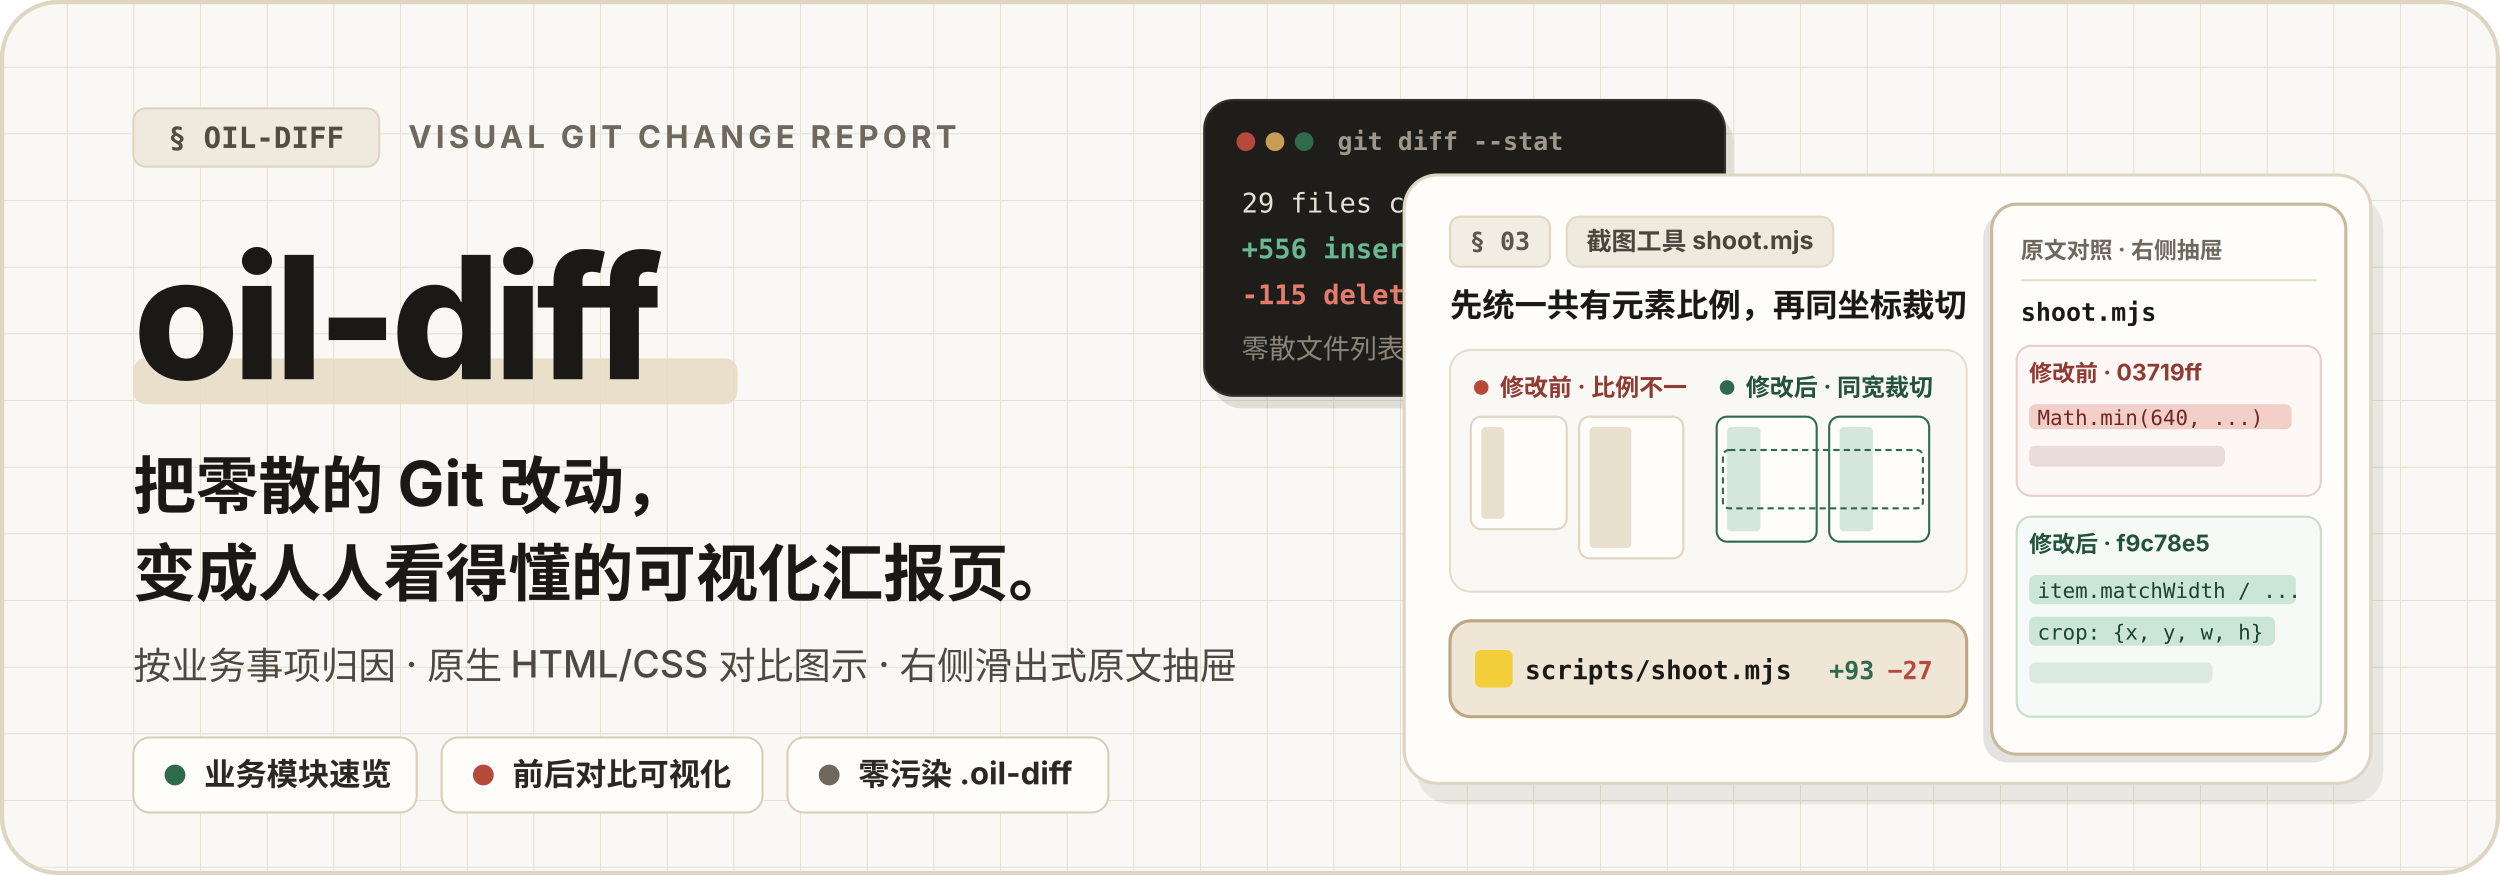
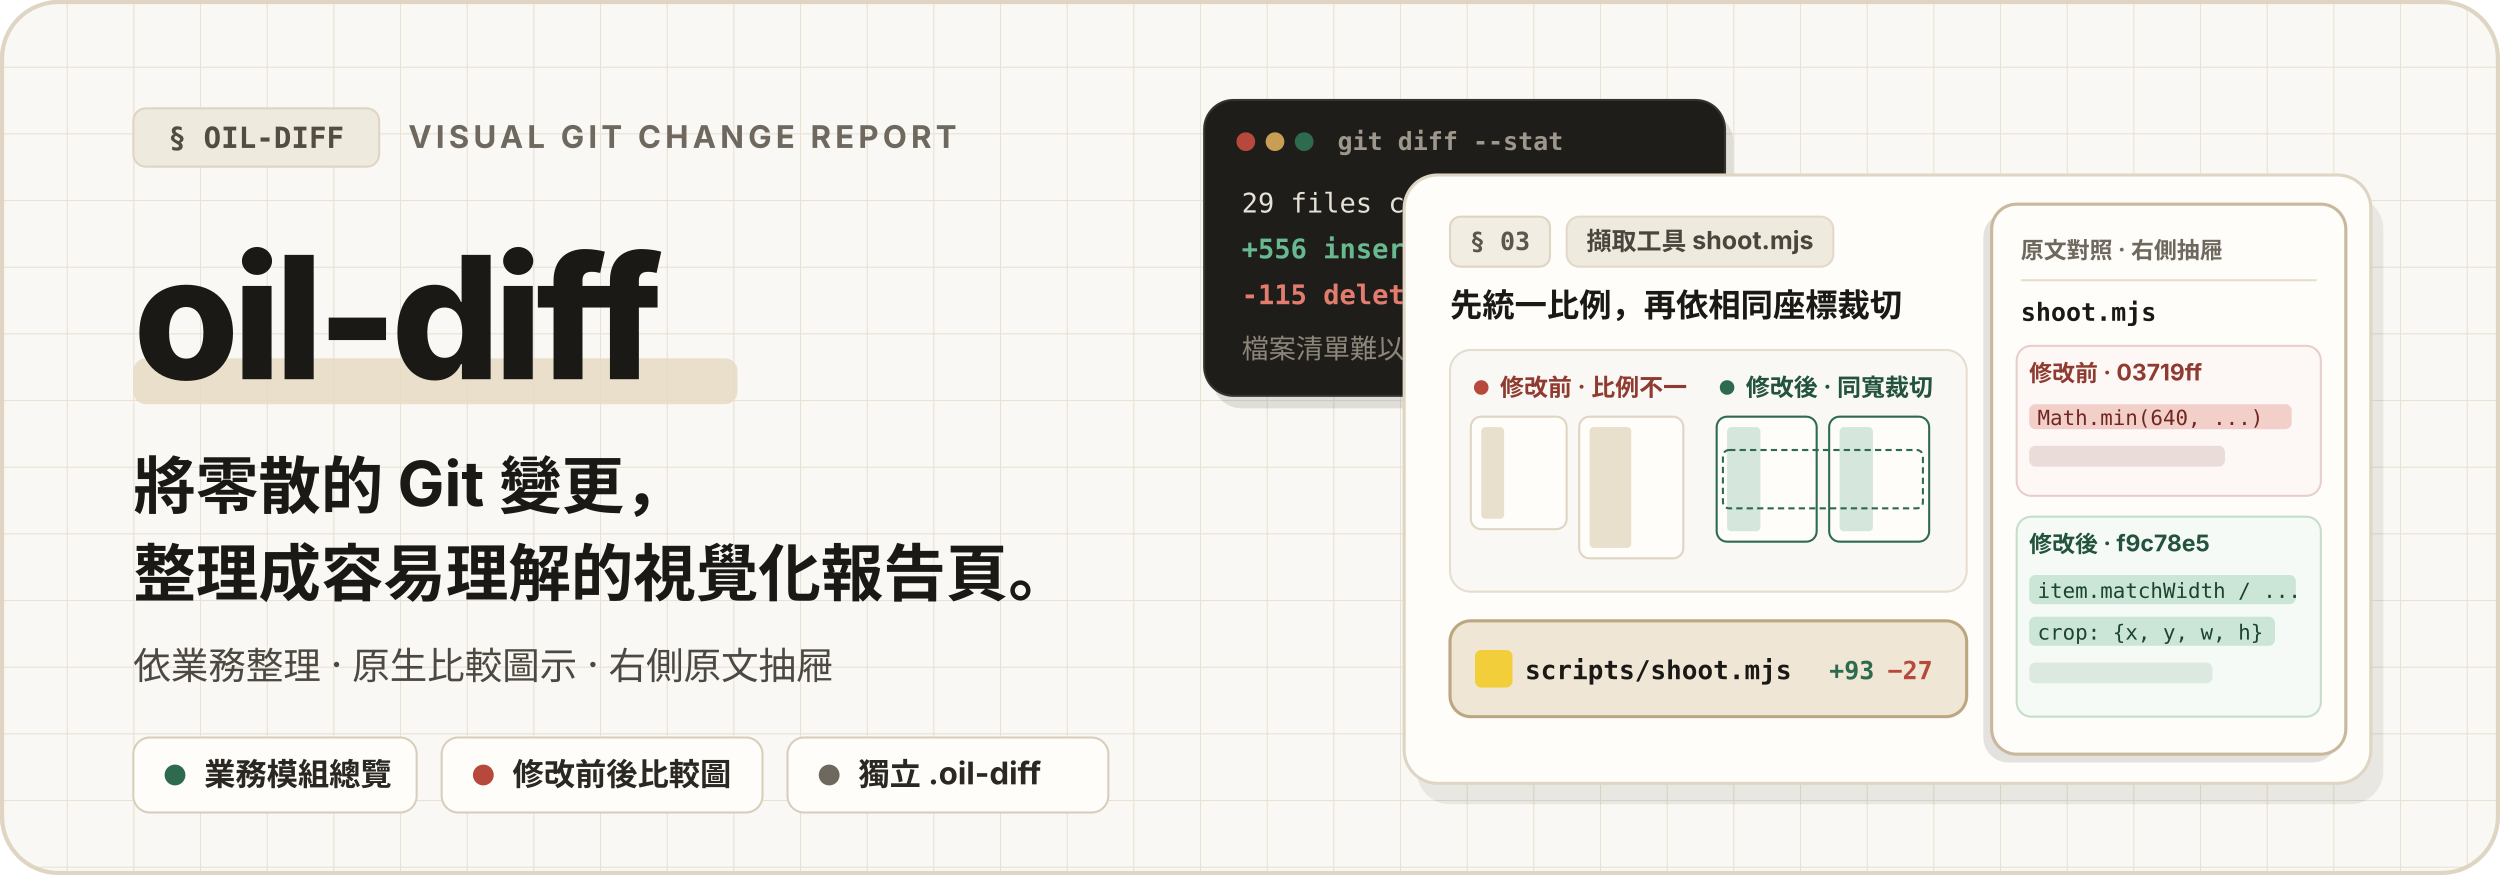
<svg xmlns="http://www.w3.org/2000/svg" width="1200" height="420" viewBox="0 0 1200 420" role="img" aria-labelledby="title desc">
  <defs>
    <pattern id="paper-grid" width="32" height="32" patternUnits="userSpaceOnUse">
      <path d="M32 0H0V32" fill="none" stroke="#DFD5C3" stroke-width="1" stroke-opacity="0.65" />
    </pattern>
    <clipPath id="hero-frame">
      <rect width="1200" height="420" rx="28" />
    </clipPath>
  </defs>
  <g clip-path="url(#hero-frame)">
    <rect width="1200" height="420" rx="28" fill="#FAF8F4" />
    <rect width="1200" height="420" rx="28" fill="url(#paper-grid)" />
    <rect x="1" y="1" width="1198" height="418" rx="27" fill="none" stroke="#DFD5C3" stroke-width="2" />
-     <g transform="translate(64 52)" font-family="-apple-system,BlinkMacSystemFont,'Segoe UI','PingFang SC',sans-serif">
+     <g transform="translate(64 52)" font-family="-apple-system,BlinkMacSystemFont,'Segoe UI','PingFang TC','Microsoft JhengHei',sans-serif">
      <g transform="translate(0 0)">
        <rect width="118" height="28" rx="6" fill="#EFEADE" stroke="#DFD5C3" />
        <text x="59" y="19" text-anchor="middle" fill="#524C42" font-family="ui-monospace,'SFMono-Regular',Menlo,monospace" font-size="14" font-weight="700">§ OIL-DIFF</text>
        <text x="132" y="19" fill="#6E685F" font-size="15" font-weight="700" letter-spacing="2">VISUAL GIT CHANGE REPORT</text>
      </g>
      <rect x="0" y="120" width="290" height="22" rx="6" fill="#E6DAC3" fill-opacity="0.85" />
      <text x="0" y="130" fill="#1A1916" font-size="82" font-weight="800" letter-spacing="-3">oil-diff</text>
-       <text x="0" y="192" fill="#1A1916" font-size="30" font-weight="750">把零散的 Git 改动，</text>
-       <text x="0" y="234" fill="#1A1916" font-size="30" font-weight="750">变成人人看得懂的可视化汇报页。</text>
-       <text x="0" y="274" fill="#4D4942" font-size="18" font-weight="500">按业务事项归因 · 原生 HTML/CSS 对比图示 · 右侧滑出式原文抽屉</text>
+       <text x="0" y="192" fill="#1A1916" font-size="30" font-weight="750">將零散的 Git 變更，</text>
+       <text x="0" y="234" fill="#1A1916" font-size="30" font-weight="750">整理成容易理解的視覺化報告頁。</text>
+       <text x="0" y="274" fill="#4D4942" font-size="18" font-weight="500">依業務整理 · 原生比較圖示 · 右側原文抽屜</text>
      <g transform="translate(0 302)" font-size="15" font-weight="650">
        <rect width="136" height="36" rx="8" fill="#FFFDF9" stroke="#D8CEBC" />
        <circle cx="20" cy="18" r="5" fill="#2E6A4E" />
-         <text x="34" y="23" fill="#2B2823">业务模块速览</text>
+         <text x="34" y="23" fill="#2B2823">業務模組總覽</text>
        <g transform="translate(148 0)">
          <rect width="154" height="36" rx="8" fill="#FFFDF9" stroke="#D8CEBC" />
          <circle cx="20" cy="18" r="5" fill="#B6483C" />
-           <text x="34" y="23" fill="#2B2823">前后对比可视化</text>
+           <text x="34" y="23" fill="#2B2823">修改前後比較圖</text>
        </g>
        <g transform="translate(314 0)">
          <rect width="154" height="36" rx="8" fill="#FFFDF9" stroke="#D8CEBC" />
          <circle cx="20" cy="18" r="5" fill="#6E685F" />
-           <text x="34" y="23" fill="#2B2823">零污染 .oil-diff</text>
+           <text x="34" y="23" fill="#2B2823">獨立 .oil-diff</text>
        </g>
      </g>
    </g>
-     <g transform="translate(578 36)" font-family="-apple-system,BlinkMacSystemFont,'Segoe UI','PingFang SC',sans-serif">
+     <g transform="translate(578 36)" font-family="-apple-system,BlinkMacSystemFont,'Segoe UI','PingFang TC','Microsoft JhengHei',sans-serif">
      <g transform="translate(0 12)">
        <rect x="4" y="6" width="250" height="142" rx="14" fill="#1A1916" fill-opacity="0.12" />
        <rect width="250" height="142" rx="14" fill="#1E1D1A" stroke="#36332E" />
        <circle cx="20" cy="20" r="4.5" fill="#B6483C" />
        <circle cx="34" cy="20" r="4.5" fill="#C89D54" />
        <circle cx="48" cy="20" r="4.5" fill="#2E6A4E" />
        <text x="64" y="24" fill="#9E978B" font-family="ui-monospace,'SFMono-Regular',Menlo,monospace" font-size="12" font-weight="600">git diff --stat</text>
        <text x="18" y="54" fill="#E6E1D6" font-family="ui-monospace,'SFMono-Regular',Menlo,monospace" font-size="13">29 files changed</text>
        <text x="18" y="76" fill="#68B98F" font-family="ui-monospace,'SFMono-Regular',Menlo,monospace" font-size="13" font-weight="700">+556 insertions(+)</text>
        <text x="18" y="98" fill="#E37B6F" font-family="ui-monospace,'SFMono-Regular',Menlo,monospace" font-size="13" font-weight="700">-115 deletions(-)</text>
-         <text x="18" y="124" fill="#8C8579" font-size="13">零散文件列表，看不出业务主线</text>
+         <text x="18" y="124" fill="#8C8579" font-size="13">檔案清單難以說明業務變更</text>
      </g>
      <g transform="translate(96 48)">
        <rect x="6" y="10" width="464" height="292" rx="16" fill="#1A1916" fill-opacity="0.08" />
        <rect width="464" height="292" rx="16" fill="#FFFDF9" stroke="#DFD5C3" stroke-width="1.5" />
        <rect x="22" y="20" width="48" height="24" rx="5" fill="#F2EDE2" stroke="#DFD5C3" />
        <text x="46" y="36" text-anchor="middle" fill="#5C564C" font-family="ui-monospace,'SFMono-Regular',Menlo,monospace" font-size="12" font-weight="700">§ 03</text>
        <rect x="78" y="20" width="128" height="24" rx="6" fill="#EFEADE" stroke="#E2D9C8" />
-         <text x="142" y="36" text-anchor="middle" fill="#4A453D" font-size="12" font-weight="700">截图工具 shoot.mjs</text>
-         <text x="22" y="68" fill="#1A1916" font-size="15.5" font-weight="750">先统一共有元素比例，再同坐标裁切</text>
+         <text x="142" y="36" text-anchor="middle" fill="#4A453D" font-size="12" font-weight="700">擷取工具 shoot.mjs</text>
+         <text x="22" y="68" fill="#1A1916" font-size="15.5" font-weight="750">先統一比例，再依相同座標裁切</text>
        <rect x="22" y="84" width="248" height="116" rx="10" fill="#FAF8F4" stroke="#E4DDD0" />
        <g transform="translate(32 96)">
          <circle cx="5" cy="6" r="3.5" fill="#B6483C" />
          <text x="14" y="10" fill="#8F3B31" font-size="11.5" font-weight="700">修改前 · 比例不一</text>
          <rect x="0" y="20" width="46" height="54" rx="5" fill="#FFFDF9" stroke="#DFD5C3" />
          <rect x="5" y="25" width="11" height="44" rx="2" fill="#E8DFCD" />
          <rect x="52" y="20" width="50" height="68" rx="5" fill="#FFFDF9" stroke="#DFD5C3" />
          <rect x="57" y="25" width="20" height="58" rx="2" fill="#E8DFCD" />
        </g>
        <g transform="translate(150 96)">
          <circle cx="5" cy="6" r="3.5" fill="#2E6A4E" />
-           <text x="14" y="10" fill="#23533D" font-size="11.5" font-weight="700">修改后 · 同宽裁切</text>
+           <text x="14" y="10" fill="#23533D" font-size="11.5" font-weight="700">修改後 · 同寬裁切</text>
          <rect x="0" y="20" width="48" height="60" rx="5" fill="#FFFDF9" stroke="#2E6A4E" />
          <rect x="5" y="25" width="16" height="50" rx="2" fill="#D5E6DC" />
          <rect x="54" y="20" width="48" height="60" rx="5" fill="#FFFDF9" stroke="#2E6A4E" />
          <rect x="59" y="25" width="16" height="50" rx="2" fill="#D5E6DC" />
          <rect x="3" y="36" width="96" height="28" rx="3" fill="none" stroke="#2E6A4E" stroke-dasharray="3 2" />
        </g>
        <rect x="22" y="214" width="248" height="46" rx="10" fill="#EFE6D5" stroke="#BBA882" stroke-width="1.5" />
        <rect x="34" y="228" width="18" height="18" rx="3" fill="#F2CE3A" />
        <text x="58" y="242" fill="#1A1916" font-family="ui-monospace,'SFMono-Regular',Menlo,monospace" font-size="12.5" font-weight="700">scripts/shoot.mjs</text>
        <text x="204" y="242" fill="#2E6A4E" font-family="ui-monospace,'SFMono-Regular',Menlo,monospace" font-size="12" font-weight="700">+93</text>
        <text x="232" y="242" fill="#B6483C" font-family="ui-monospace,'SFMono-Regular',Menlo,monospace" font-size="12" font-weight="700">−27</text>
        <g transform="translate(282 14)">
          <rect x="-4" y="4" width="170" height="264" rx="12" fill="#1A1916" fill-opacity="0.12" />
          <rect width="170" height="264" rx="12" fill="#FFFDF9" stroke="#C8B99E" stroke-width="1.5" />
-           <text x="14" y="26" fill="#6E685F" font-size="11" font-weight="700">原文对照 · 右侧抽屉</text>
+           <text x="14" y="26" fill="#6E685F" font-size="11" font-weight="700">原文對照 · 右側抽屜</text>
          <rect x="14" y="36" width="142" height="1" fill="#E6DEC9" />
          <text x="14" y="56" fill="#1A1916" font-family="ui-monospace,'SFMono-Regular',Menlo,monospace" font-size="12" font-weight="700">shoot.mjs</text>
          <rect x="12" y="68" width="146" height="72" rx="7" fill="#FDF8F6" stroke="#E8CECA" />
          <text x="18" y="85" fill="#8F3B31" font-size="11" font-weight="700">修改前 · 03719ff</text>
          <rect x="18" y="96" width="126" height="12" rx="3" fill="#F2CFC9" />
          <text x="22" y="106" fill="#6E2820" font-family="ui-monospace,'SFMono-Regular',Menlo,monospace" font-size="10">Math.min(640, ...)</text>
          <rect x="18" y="116" width="94" height="10" rx="3" fill="#EADCD9" />
          <rect x="12" y="150" width="146" height="96" rx="7" fill="#F6FAF7" stroke="#C5DEC9" />
-           <text x="18" y="167" fill="#23533D" font-size="11" font-weight="700">修改后 · f9c78e5</text>
+           <text x="18" y="167" fill="#23533D" font-size="11" font-weight="700">修改後 · f9c78e5</text>
          <rect x="18" y="178" width="128" height="14" rx="3" fill="#CBE6D6" />
          <text x="22" y="189" fill="#1B4330" font-family="ui-monospace,'SFMono-Regular',Menlo,monospace" font-size="10">item.matchWidth / ...</text>
          <rect x="18" y="198" width="118" height="14" rx="3" fill="#CBE6D6" />
          <text x="22" y="209" fill="#1B4330" font-family="ui-monospace,'SFMono-Regular',Menlo,monospace" font-size="10">crop: {x, y, w, h}</text>
          <rect x="18" y="220" width="88" height="10" rx="3" fill="#DCE9E0" />
        </g>
      </g>
    </g>
  </g>
</svg>
